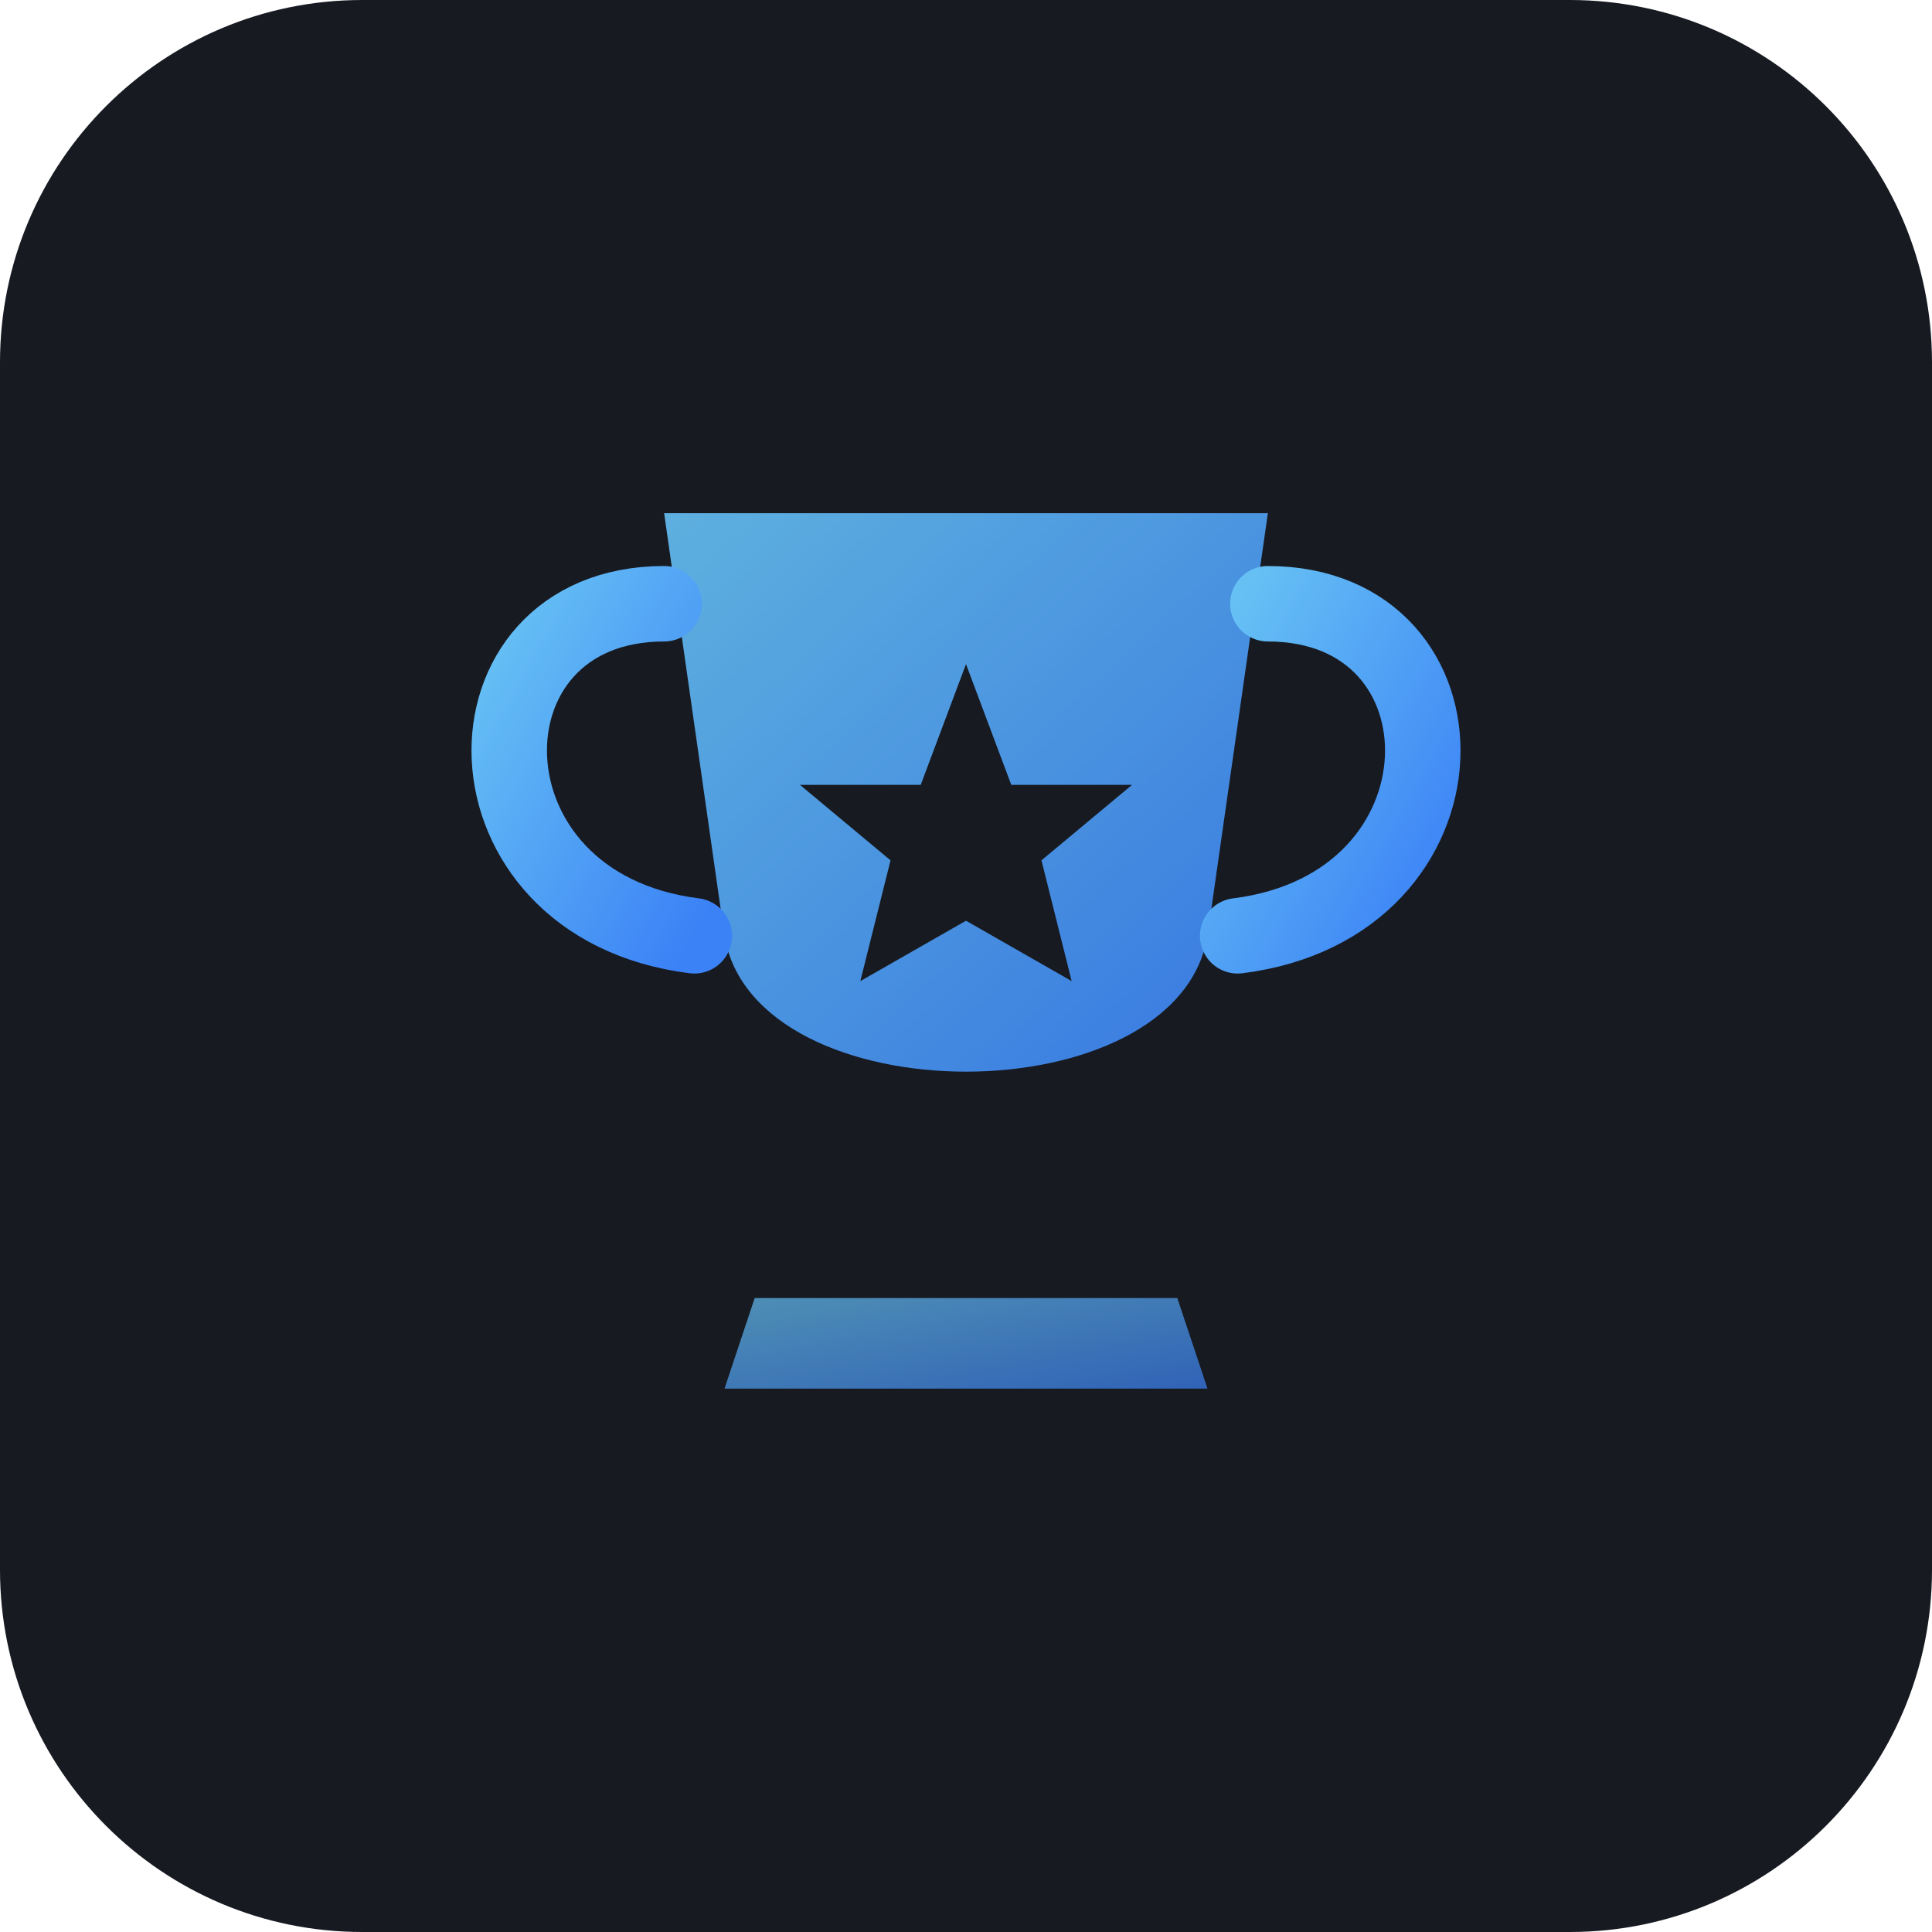
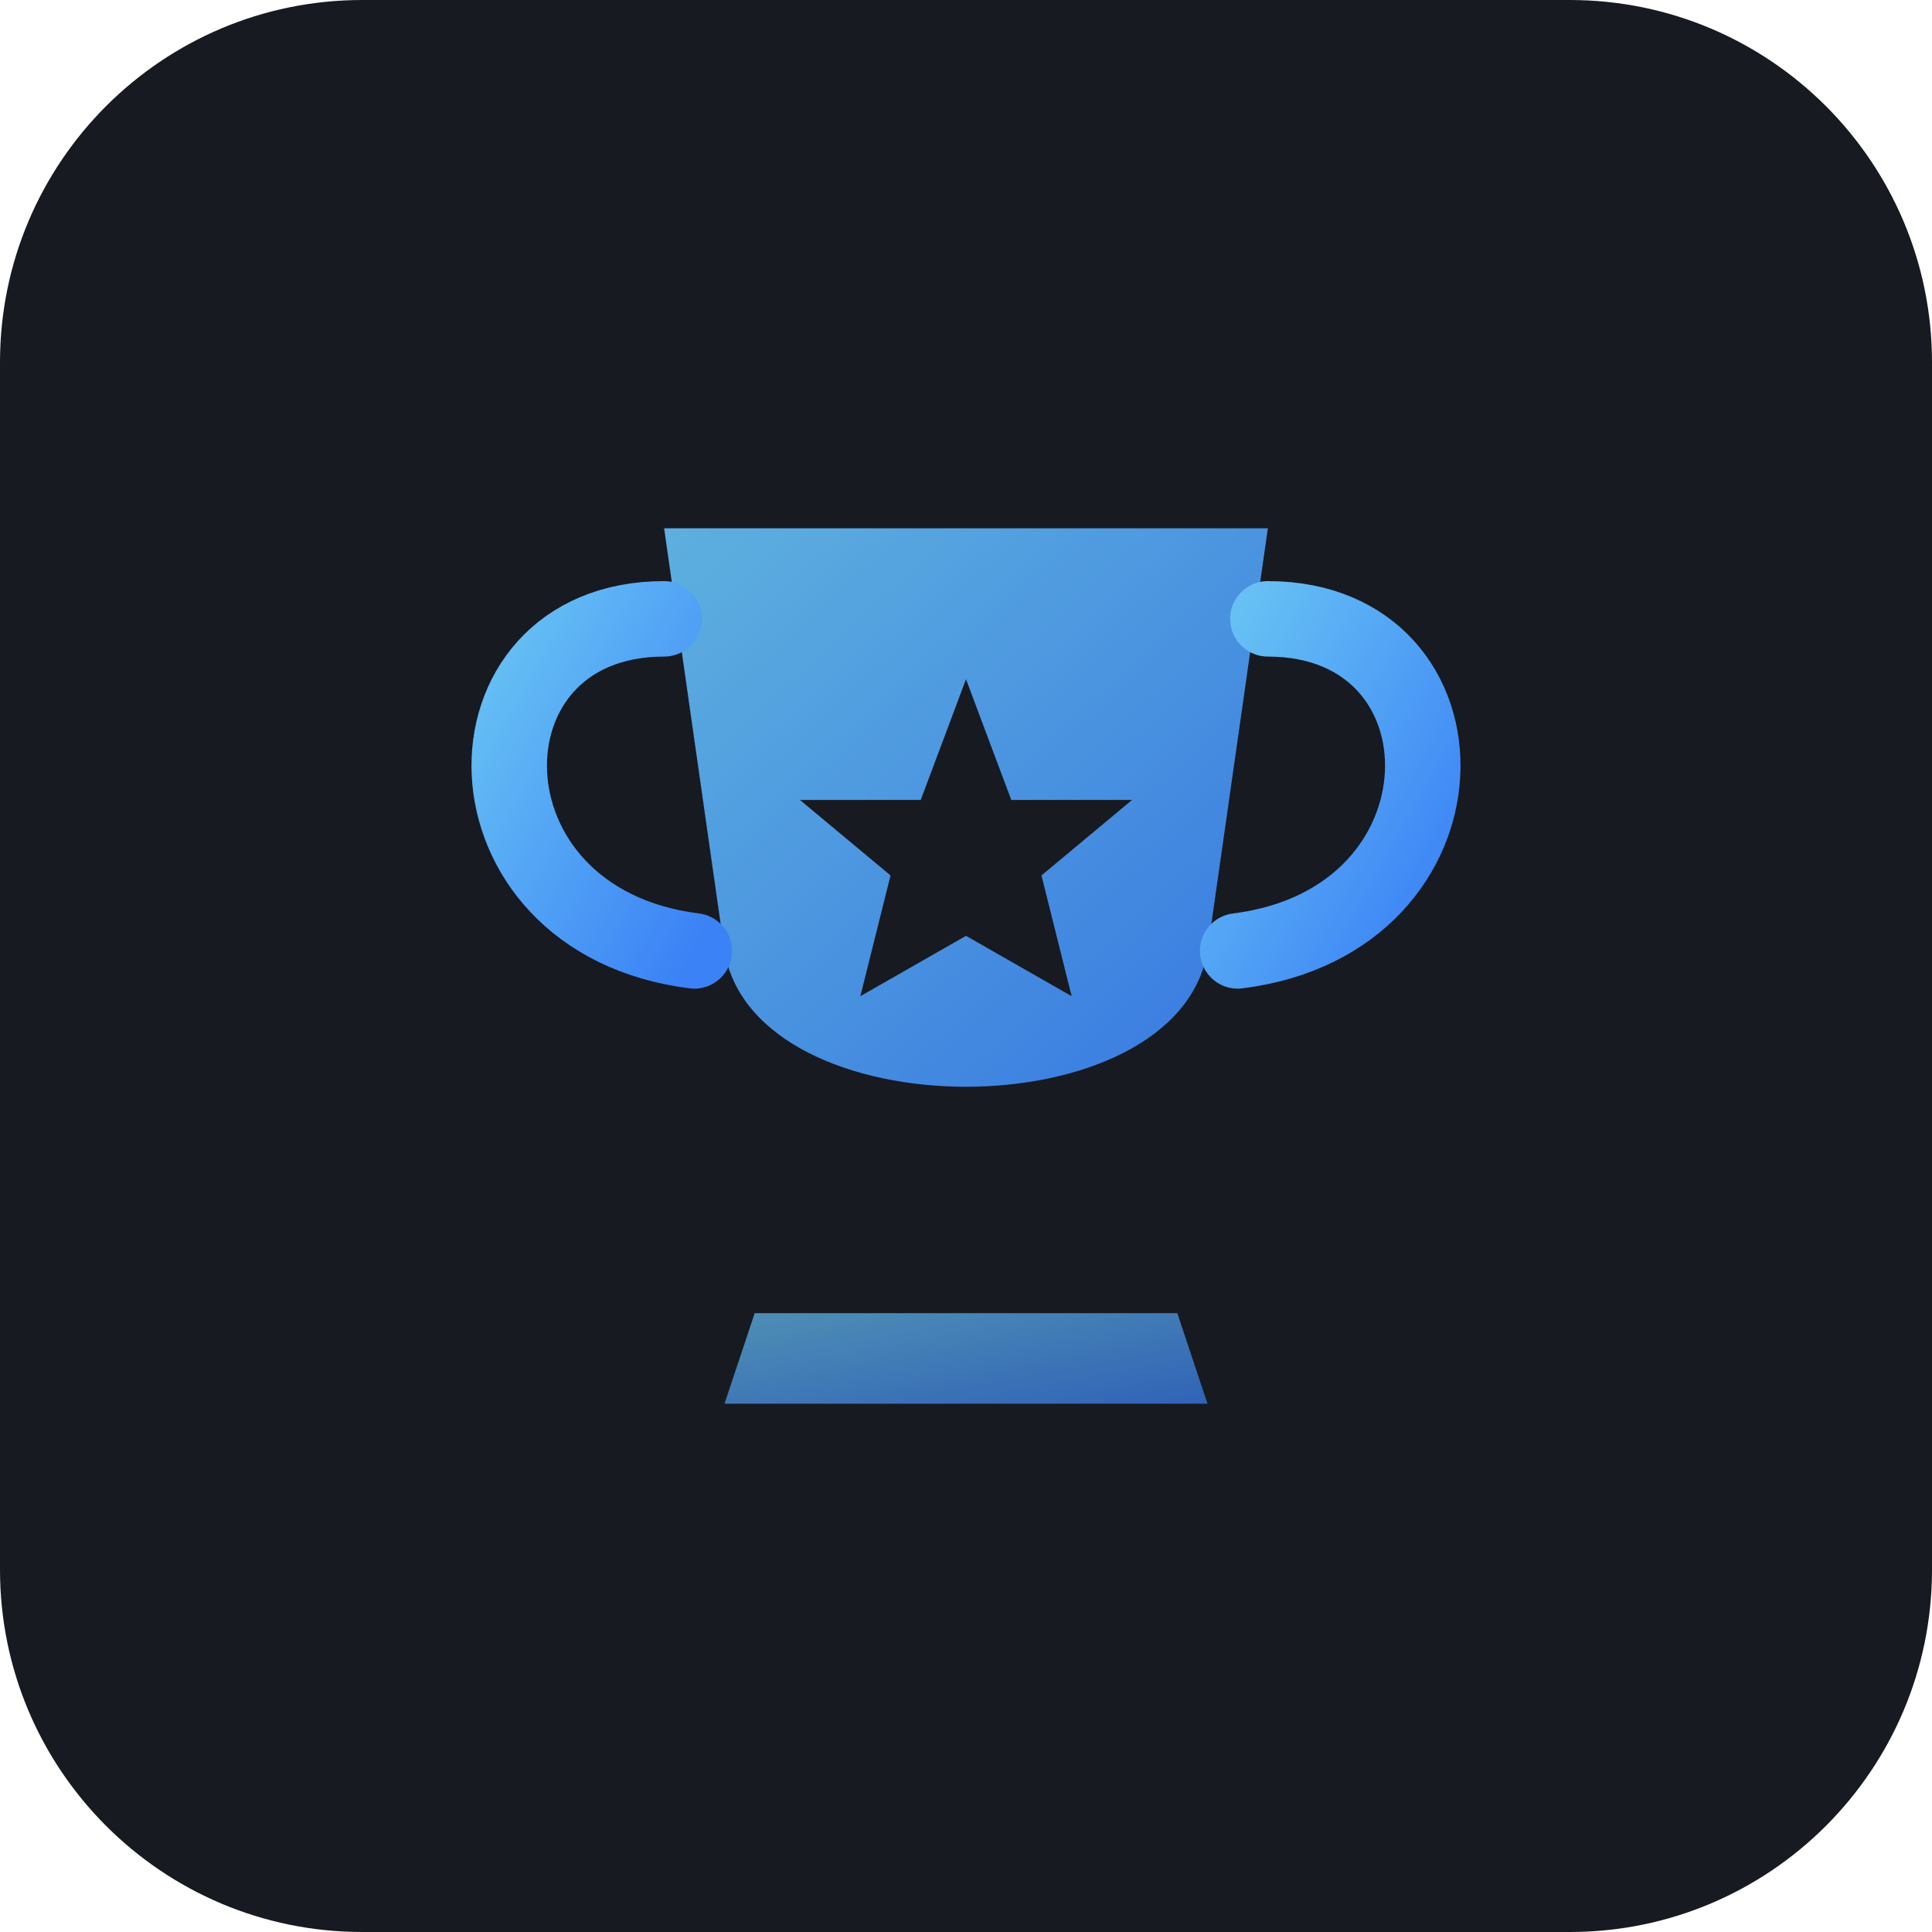
<svg xmlns="http://www.w3.org/2000/svg" viewBox="0 0 512 512" width="512" height="512">
  <defs>
    <linearGradient id="g" x1="0%" y1="0%" x2="100%" y2="100%">
      <stop offset="0%" stop-color="#66c0f4" />
      <stop offset="100%" stop-color="#3b82f6" />
    </linearGradient>
  </defs>
  <rect width="512" height="512" rx="96" fill="#171a21" />
-   <g transform="translate(256,232)" fill="none" stroke="url(#g)" stroke-width="20" stroke-linecap="round" stroke-linejoin="round">
+   <g transform="translate(256,236)" fill="none" stroke="url(#g)" stroke-width="20" stroke-linecap="round" stroke-linejoin="round">
    <path d="M-80,-96 L80,-96 L64,16 C56,64 -56,64 -64,16 Z" fill="url(#g)" stroke="none" opacity="0.9" />
    <path d="M-80,-72 C-136,-72 -136,8 -72,16" />
    <path d="M80,-72 C136,-72 136,8 72,16" />
    <line x1="0" y1="64" x2="0" y2="112" />
    <path d="M-56,112 L56,112 L64,136 L-64,136 Z" fill="url(#g)" stroke="none" opacity="0.7" />
    <polygon points="0,-56 12,-24 44,-24 20,-4 28,28 0,12 -28,28 -20,-4 -44,-24 -12,-24" fill="#171a21" stroke="none" />
  </g>
</svg>
